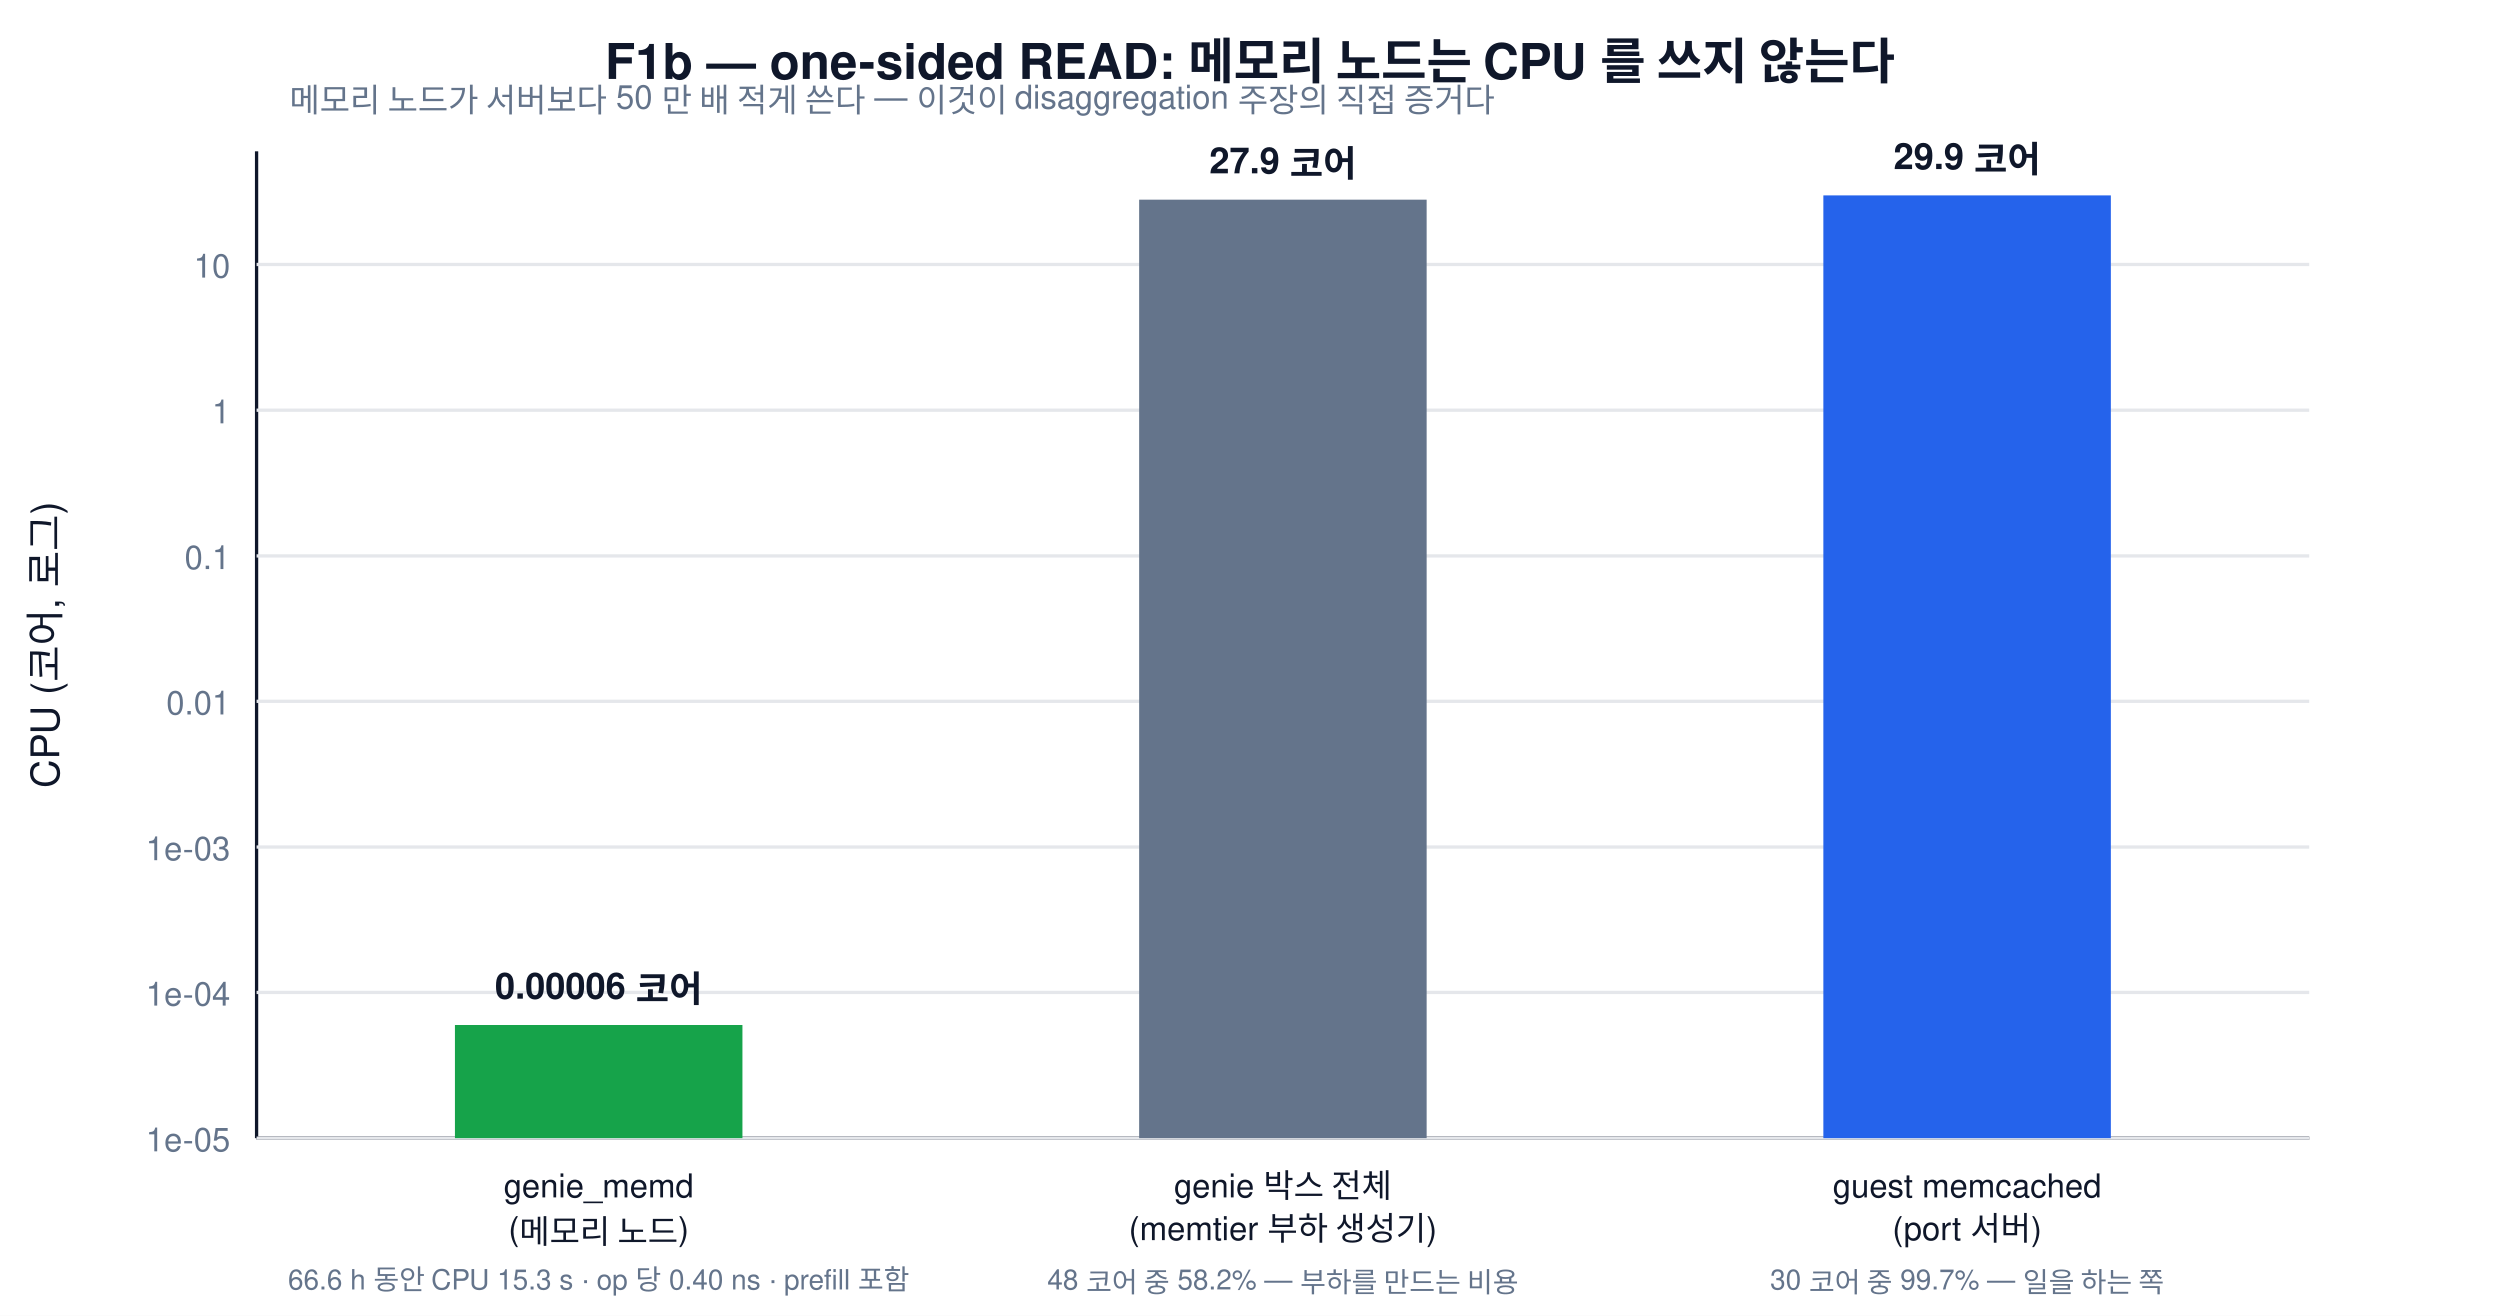
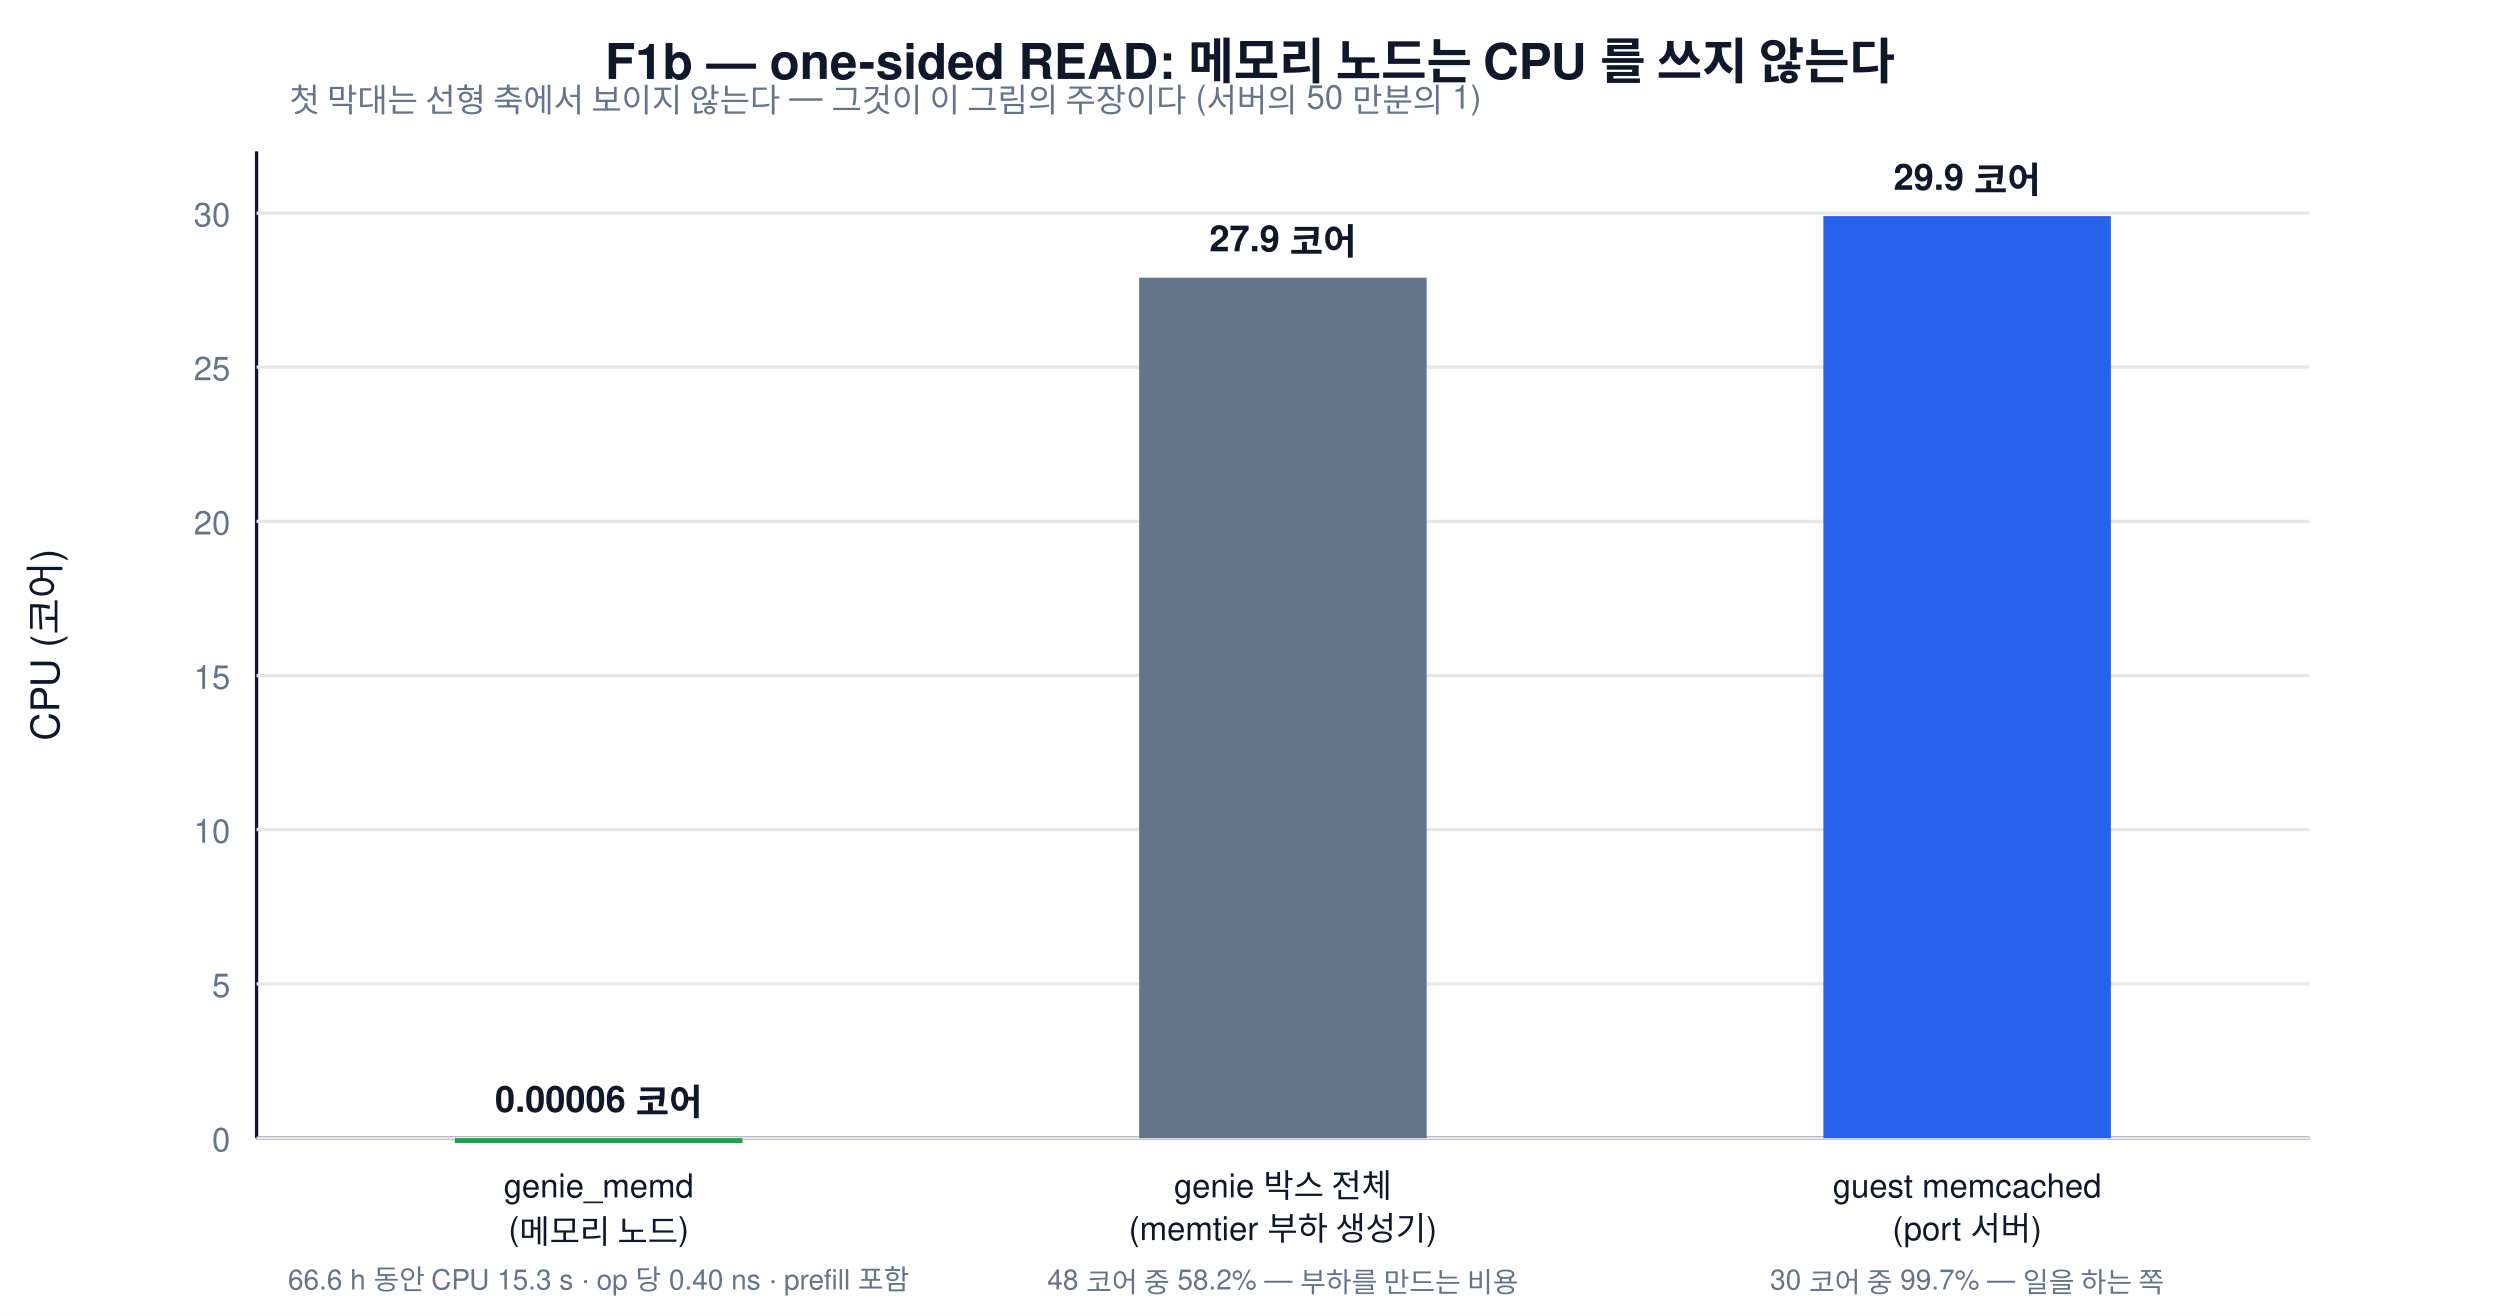
<svg xmlns="http://www.w3.org/2000/svg" width="760" height="400" viewBox="0 0 760 400" font-family="Helvetica,Arial,sans-serif">
  <rect width="760" height="400" fill="white" />
  <text x="380.0" y="24.0" font-size="15" fill="#0f172a" text-anchor="middle" font-weight="600">F1b — one-sided READ: 메모리 노드는 CPU 를 쓰지 않는다</text>
  <line x1="78.0" y1="346.0" x2="702.0" y2="346.0" stroke="#0f172a" stroke-width="1" />
  <line x1="78.0" y1="46.0" x2="78.0" y2="346.0" stroke="#0f172a" stroke-width="1" />
  <text x="390.0" y="386.0" font-size="12" fill="#0f172a" text-anchor="middle" font-weight="400" />
-   <text x="18" y="196.0" font-size="12" fill="#0f172a" text-anchor="middle" transform="rotate(-90 18 196.0)">CPU (코어, 로그)</text>
+   <text x="18" y="196.0" font-size="12" fill="#0f172a" text-anchor="middle" transform="rotate(-90 18 196.0)">CPU (코어)</text>
  <line x1="78.0" y1="346.0" x2="702.0" y2="346.0" stroke="#e5e7eb" stroke-width="1" />
-   <text x="70.0" y="350.0" font-size="10" fill="#64748b" text-anchor="end" font-weight="400">1e-05</text>
-   <line x1="78.0" y1="301.7" x2="702.0" y2="301.7" stroke="#e5e7eb" stroke-width="1" />
-   <text x="70.0" y="305.7" font-size="10" fill="#64748b" text-anchor="end" font-weight="400">1e-04</text>
-   <line x1="78.0" y1="257.5" x2="702.0" y2="257.5" stroke="#e5e7eb" stroke-width="1" />
-   <text x="70.0" y="261.5" font-size="10" fill="#64748b" text-anchor="end" font-weight="400">1e-03</text>
-   <line x1="78.0" y1="213.2" x2="702.0" y2="213.2" stroke="#e5e7eb" stroke-width="1" />
-   <text x="70.0" y="217.2" font-size="10" fill="#64748b" text-anchor="end" font-weight="400">0.01</text>
-   <line x1="78.0" y1="169.0" x2="702.0" y2="169.0" stroke="#e5e7eb" stroke-width="1" />
-   <text x="70.0" y="173.0" font-size="10" fill="#64748b" text-anchor="end" font-weight="400">0.1</text>
-   <line x1="78.0" y1="124.7" x2="702.0" y2="124.7" stroke="#e5e7eb" stroke-width="1" />
-   <text x="70.0" y="128.7" font-size="10" fill="#64748b" text-anchor="end" font-weight="400">1</text>
-   <line x1="78.0" y1="80.4" x2="702.0" y2="80.4" stroke="#e5e7eb" stroke-width="1" />
-   <text x="70.0" y="84.4" font-size="10" fill="#64748b" text-anchor="end" font-weight="400">10</text>
-   <rect x="138.3" y="311.6" width="87.4" height="34.4" fill="#16a34a" />
-   <text x="182.0" y="303.6" font-size="11" fill="#0f172a" text-anchor="middle" font-weight="600">0.00006 코어</text>
+   <text x="70.0" y="350.0" font-size="10" fill="#64748b" text-anchor="end" font-weight="400">0</text>
+   <line x1="78.0" y1="299.1" x2="702.0" y2="299.1" stroke="#e5e7eb" stroke-width="1" />
+   <text x="70.0" y="303.1" font-size="10" fill="#64748b" text-anchor="end" font-weight="400">5</text>
+   <line x1="78.0" y1="252.2" x2="702.0" y2="252.2" stroke="#e5e7eb" stroke-width="1" />
+   <text x="70.0" y="256.2" font-size="10" fill="#64748b" text-anchor="end" font-weight="400">10</text>
+   <line x1="78.0" y1="205.4" x2="702.0" y2="205.4" stroke="#e5e7eb" stroke-width="1" />
+   <text x="70.0" y="209.4" font-size="10" fill="#64748b" text-anchor="end" font-weight="400">15</text>
+   <line x1="78.0" y1="158.5" x2="702.0" y2="158.5" stroke="#e5e7eb" stroke-width="1" />
+   <text x="70.0" y="162.5" font-size="10" fill="#64748b" text-anchor="end" font-weight="400">20</text>
+   <line x1="78.0" y1="111.6" x2="702.0" y2="111.6" stroke="#e5e7eb" stroke-width="1" />
+   <text x="70.0" y="115.6" font-size="10" fill="#64748b" text-anchor="end" font-weight="400">25</text>
+   <line x1="78.0" y1="64.8" x2="702.0" y2="64.8" stroke="#e5e7eb" stroke-width="1" />
+   <text x="70.0" y="68.8" font-size="10" fill="#64748b" text-anchor="end" font-weight="400">30</text>
+   <rect x="138.3" y="346.0" width="87.4" height="1.5" fill="#16a34a" />
+   <text x="182.0" y="338.0" font-size="11" fill="#0f172a" text-anchor="middle" font-weight="600">0.00006 코어</text>
  <text x="182.0" y="364.0" font-size="10" fill="#0f172a" text-anchor="middle" font-weight="400">genie_memd</text>
  <text x="182.0" y="377.0" font-size="10" fill="#0f172a" text-anchor="middle" font-weight="400">(메모리 노드)</text>
  <text x="182.0" y="392.0" font-size="8.5" fill="#64748b" text-anchor="middle" font-weight="400">66.6 h 동안 CPU 15.3 s · op 당 0.40 ns · prefill 포함</text>
-   <rect x="346.3" y="60.7" width="87.4" height="285.3" fill="#64748b" />
-   <text x="390.0" y="52.7" font-size="11" fill="#0f172a" text-anchor="middle" font-weight="600">27.9 코어</text>
+   <rect x="346.3" y="84.4" width="87.4" height="261.6" fill="#64748b" />
+   <text x="390.0" y="76.4" font-size="11" fill="#0f172a" text-anchor="middle" font-weight="600">27.9 코어</text>
  <text x="390.0" y="364.0" font-size="10" fill="#0f172a" text-anchor="middle" font-weight="400">genie 박스 전체</text>
  <text x="390.0" y="377.0" font-size="10" fill="#0f172a" text-anchor="middle" font-weight="400">(memtier 부하 생성기)</text>
  <text x="390.0" y="392.0" font-size="8.5" fill="#64748b" text-anchor="middle" font-weight="400">48 코어 중 58.2% — 부하를 만드는 비용</text>
-   <rect x="554.3" y="59.4" width="87.4" height="286.6" fill="#2563eb" />
-   <text x="598.0" y="51.4" font-size="11" fill="#0f172a" text-anchor="middle" font-weight="600">29.9 코어</text>
+   <rect x="554.3" y="65.7" width="87.4" height="280.3" fill="#2563eb" />
+   <text x="598.0" y="57.7" font-size="11" fill="#0f172a" text-anchor="middle" font-weight="600">29.9 코어</text>
  <text x="598.0" y="364.0" font-size="10" fill="#0f172a" text-anchor="middle" font-weight="400">guest memcached</text>
  <text x="598.0" y="377.0" font-size="10" fill="#0f172a" text-anchor="middle" font-weight="400">(port 서버)</text>
  <text x="598.0" y="392.0" font-size="8.5" fill="#64748b" text-anchor="middle" font-weight="400">30 코어 중 99.7% — 일을 하는 쪽</text>
-   <text x="88.0" y="34.0" font-size="10" fill="#64748b" text-anchor="start" font-weight="400">메모리 노드가 서버보다 50 만 배 적게 쓴다 — 이것이 disaggregation 주장의 직접 증거다</text>
+   <text x="88.0" y="34.0" font-size="10" fill="#64748b" text-anchor="start" font-weight="400">첫 막대는 선형 축에서 보이지 않는다 — 그것이 이 그림의 주장이다 (서버의 50 만분의 1)</text>
</svg>
